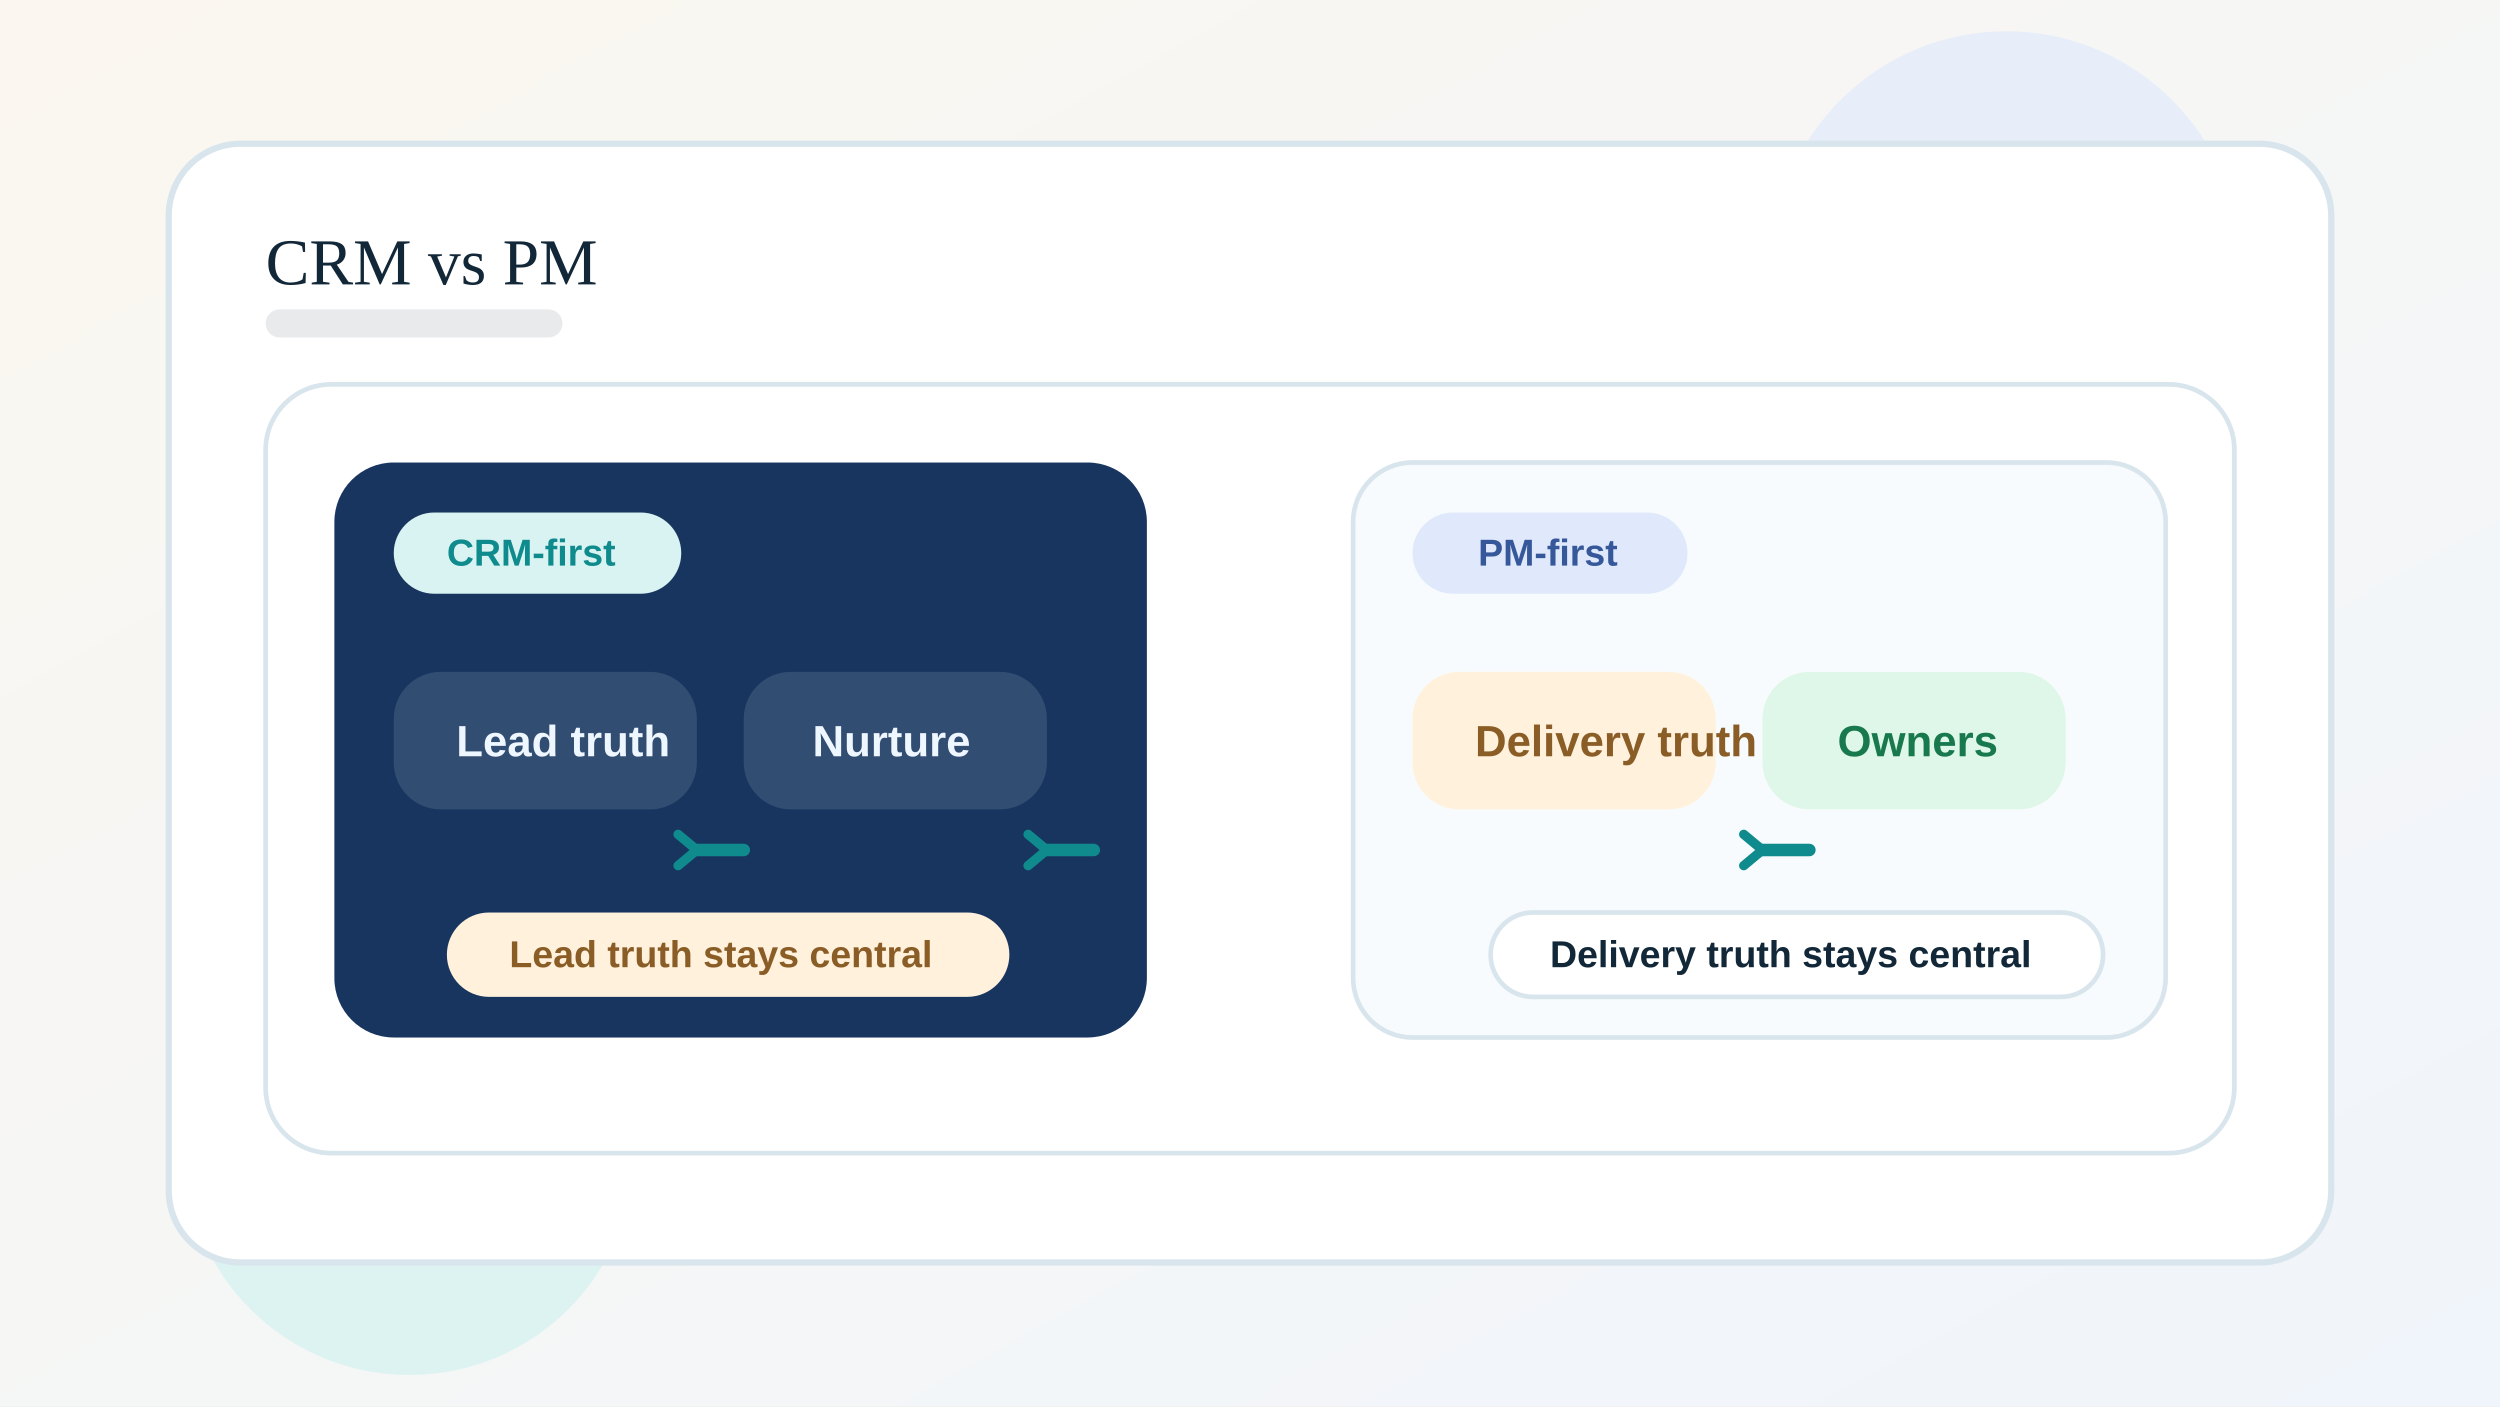
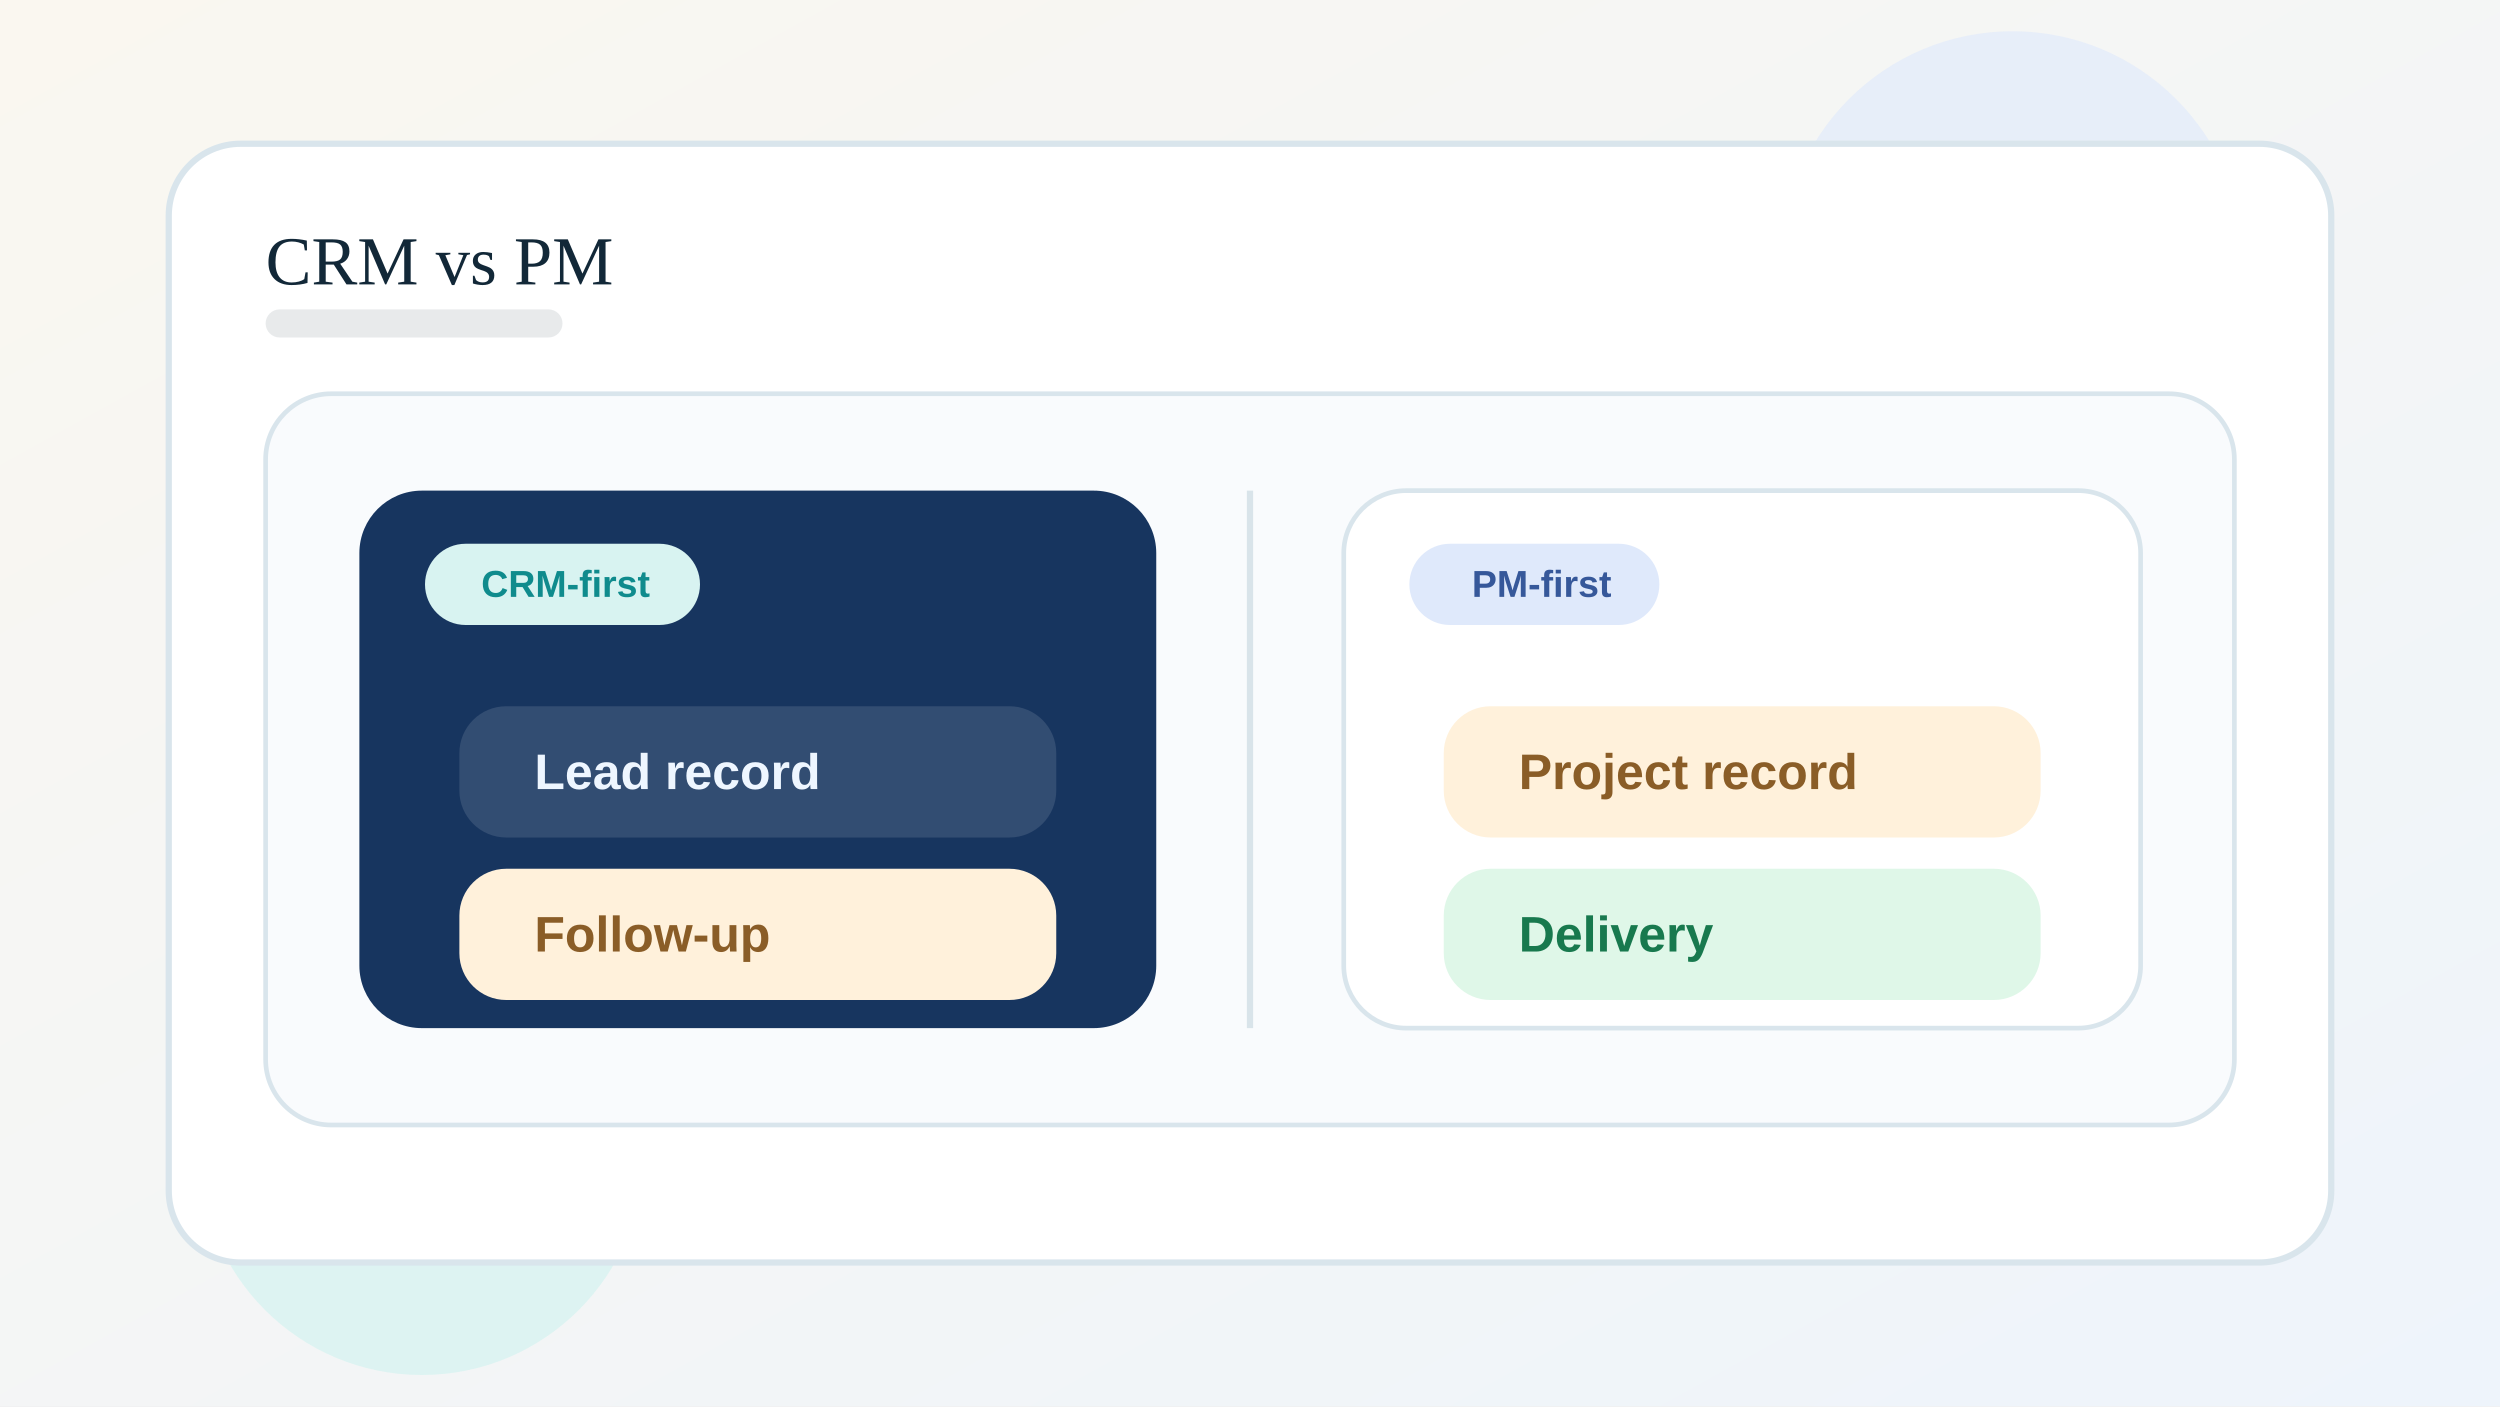
<svg xmlns="http://www.w3.org/2000/svg" viewBox="0 0 1600 900" role="img" aria-labelledby="title desc">
  <defs>
    <linearGradient id="compare-bg" x1="0%" y1="0%" x2="100%" y2="100%">
-       <stop offset="0%" stop-color="#fbf7f0" />
-       <stop offset="100%" stop-color="#f0f5fb" />
+       <stop offset="0%" stop-color="#faf7f0" />
+       <stop offset="100%" stop-color="#eef4fb" />
    </linearGradient>
  </defs>
  <rect width="1600" height="900" fill="url(#compare-bg)" />
-   <circle cx="1284" cy="170" r="150" fill="#dfe9fb" opacity=".62" />
-   <circle cx="262" cy="736" r="144" fill="#d8f3f1" opacity=".82" />
+   <circle cx="1288" cy="168" r="148" fill="#dfe9fb" opacity=".62" />
+   <circle cx="270" cy="738" r="142" fill="#d8f3f1" opacity=".82" />
  <rect x="108" y="92" width="1384" height="716" rx="46" fill="#ffffff" stroke="#d9e5ec" stroke-width="4" />
-   <text x="170" y="182" font-family="Georgia, 'Times New Roman', serif" font-size="42" fill="#122838">CRM vs PM</text>
+   <text x="170" y="182" font-family="Georgia, 'Times New Roman', serif" font-size="44" fill="#122838">CRM vs PM</text>
  <rect x="170" y="198" width="190" height="18" rx="9" fill="#122838" opacity=".10" />
-   <rect x="170" y="246" width="1260" height="492" rx="42" fill="#ffffff" stroke="#d9e5ec" stroke-width="3" />
-   <rect x="214" y="296" width="520" height="368" rx="38" fill="#17355f" />
-   <rect x="866" y="296" width="520" height="368" rx="38" fill="#f8fbfd" stroke="#d9e5ec" stroke-width="3" />
-   <rect x="252" y="328" width="184" height="52" rx="26" fill="#d8f3f1" />
-   <rect x="904" y="328" width="176" height="52" rx="26" fill="#dfe9fb" />
-   <text x="286" y="362" font-family="Arial, sans-serif" font-size="24" font-weight="700" fill="#0f8b8d">CRM-first</text>
-   <text x="946" y="362" font-family="Arial, sans-serif" font-size="24" font-weight="700" fill="#36589a">PM-first</text>
-   <rect x="252" y="430" width="194" height="88" rx="30" fill="#ffffff" opacity=".12" />
-   <rect x="476" y="430" width="194" height="88" rx="30" fill="#ffffff" opacity=".12" />
-   <rect x="904" y="430" width="194" height="88" rx="30" fill="#fff1db" />
-   <rect x="1128" y="430" width="194" height="88" rx="30" fill="#dff7e8" />
-   <text x="292" y="484" font-family="Arial, sans-serif" font-size="28" font-weight="700" fill="#eef6ff">Lead truth</text>
-   <text x="520" y="484" font-family="Arial, sans-serif" font-size="28" font-weight="700" fill="#eef6ff">Nurture</text>
-   <text x="944" y="484" font-family="Arial, sans-serif" font-size="28" font-weight="700" fill="#8a5d27">Delivery truth</text>
-   <text x="1176" y="484" font-family="Arial, sans-serif" font-size="28" font-weight="700" fill="#18794e">Owners</text>
-   <path d="M446 544h30m194 0h30m428 0h30" stroke="#0f8b8d" stroke-width="8" stroke-linecap="round" />
-   <path d="M434 534l12 10-12 10M658 534l12 10-12 10M1116 534l12 10-12 10" fill="none" stroke="#0f8b8d" stroke-width="6" stroke-linecap="round" stroke-linejoin="round" />
-   <rect x="286" y="584" width="360" height="54" rx="27" fill="#fff1db" />
-   <rect x="954" y="584" width="392" height="54" rx="27" fill="#ffffff" stroke="#d9e5ec" stroke-width="3" />
-   <text x="326" y="619" font-family="Arial, sans-serif" font-size="24" font-weight="700" fill="#8a5d27">Lead truth stays central</text>
-   <text x="992" y="619" font-family="Arial, sans-serif" font-size="24" font-weight="700" fill="#122838">Delivery truth stays central</text>
+   <rect x="170" y="252" width="1260" height="468" rx="42" fill="#f9fbfd" stroke="#d9e5ec" stroke-width="3" />
+   <line x1="800" y1="314" x2="800" y2="658" stroke="#d9e4ea" stroke-width="4" />
+   <rect x="230" y="314" width="510" height="344" rx="40" fill="#17355f" />
+   <rect x="860" y="314" width="510" height="344" rx="40" fill="#ffffff" stroke="#d9e5ec" stroke-width="3" />
+   <rect x="272" y="348" width="176" height="52" rx="26" fill="#d8f3f1" />
+   <rect x="902" y="348" width="160" height="52" rx="26" fill="#dfe9fb" />
+   <text x="308" y="382" font-family="Arial, sans-serif" font-size="24" font-weight="700" fill="#0f8b8d">CRM-first</text>
+   <text x="942" y="382" font-family="Arial, sans-serif" font-size="24" font-weight="700" fill="#36589a">PM-first</text>
+   <rect x="294" y="452" width="382" height="84" rx="30" fill="#ffffff" opacity=".12" />
+   <rect x="294" y="556" width="382" height="84" rx="30" fill="#fff1db" />
+   <rect x="924" y="452" width="382" height="84" rx="30" fill="#fff1db" />
+   <rect x="924" y="556" width="382" height="84" rx="30" fill="#dff7e8" />
+   <text x="342" y="505" font-family="Arial, sans-serif" font-size="32" font-weight="700" fill="#eef6ff">Lead record</text>
+   <text x="342" y="609" font-family="Arial, sans-serif" font-size="32" font-weight="700" fill="#8a5d27">Follow-up</text>
+   <text x="972" y="505" font-family="Arial, sans-serif" font-size="32" font-weight="700" fill="#8a5d27">Project record</text>
+   <text x="972" y="609" font-family="Arial, sans-serif" font-size="32" font-weight="700" fill="#18794e">Delivery</text>
</svg>
